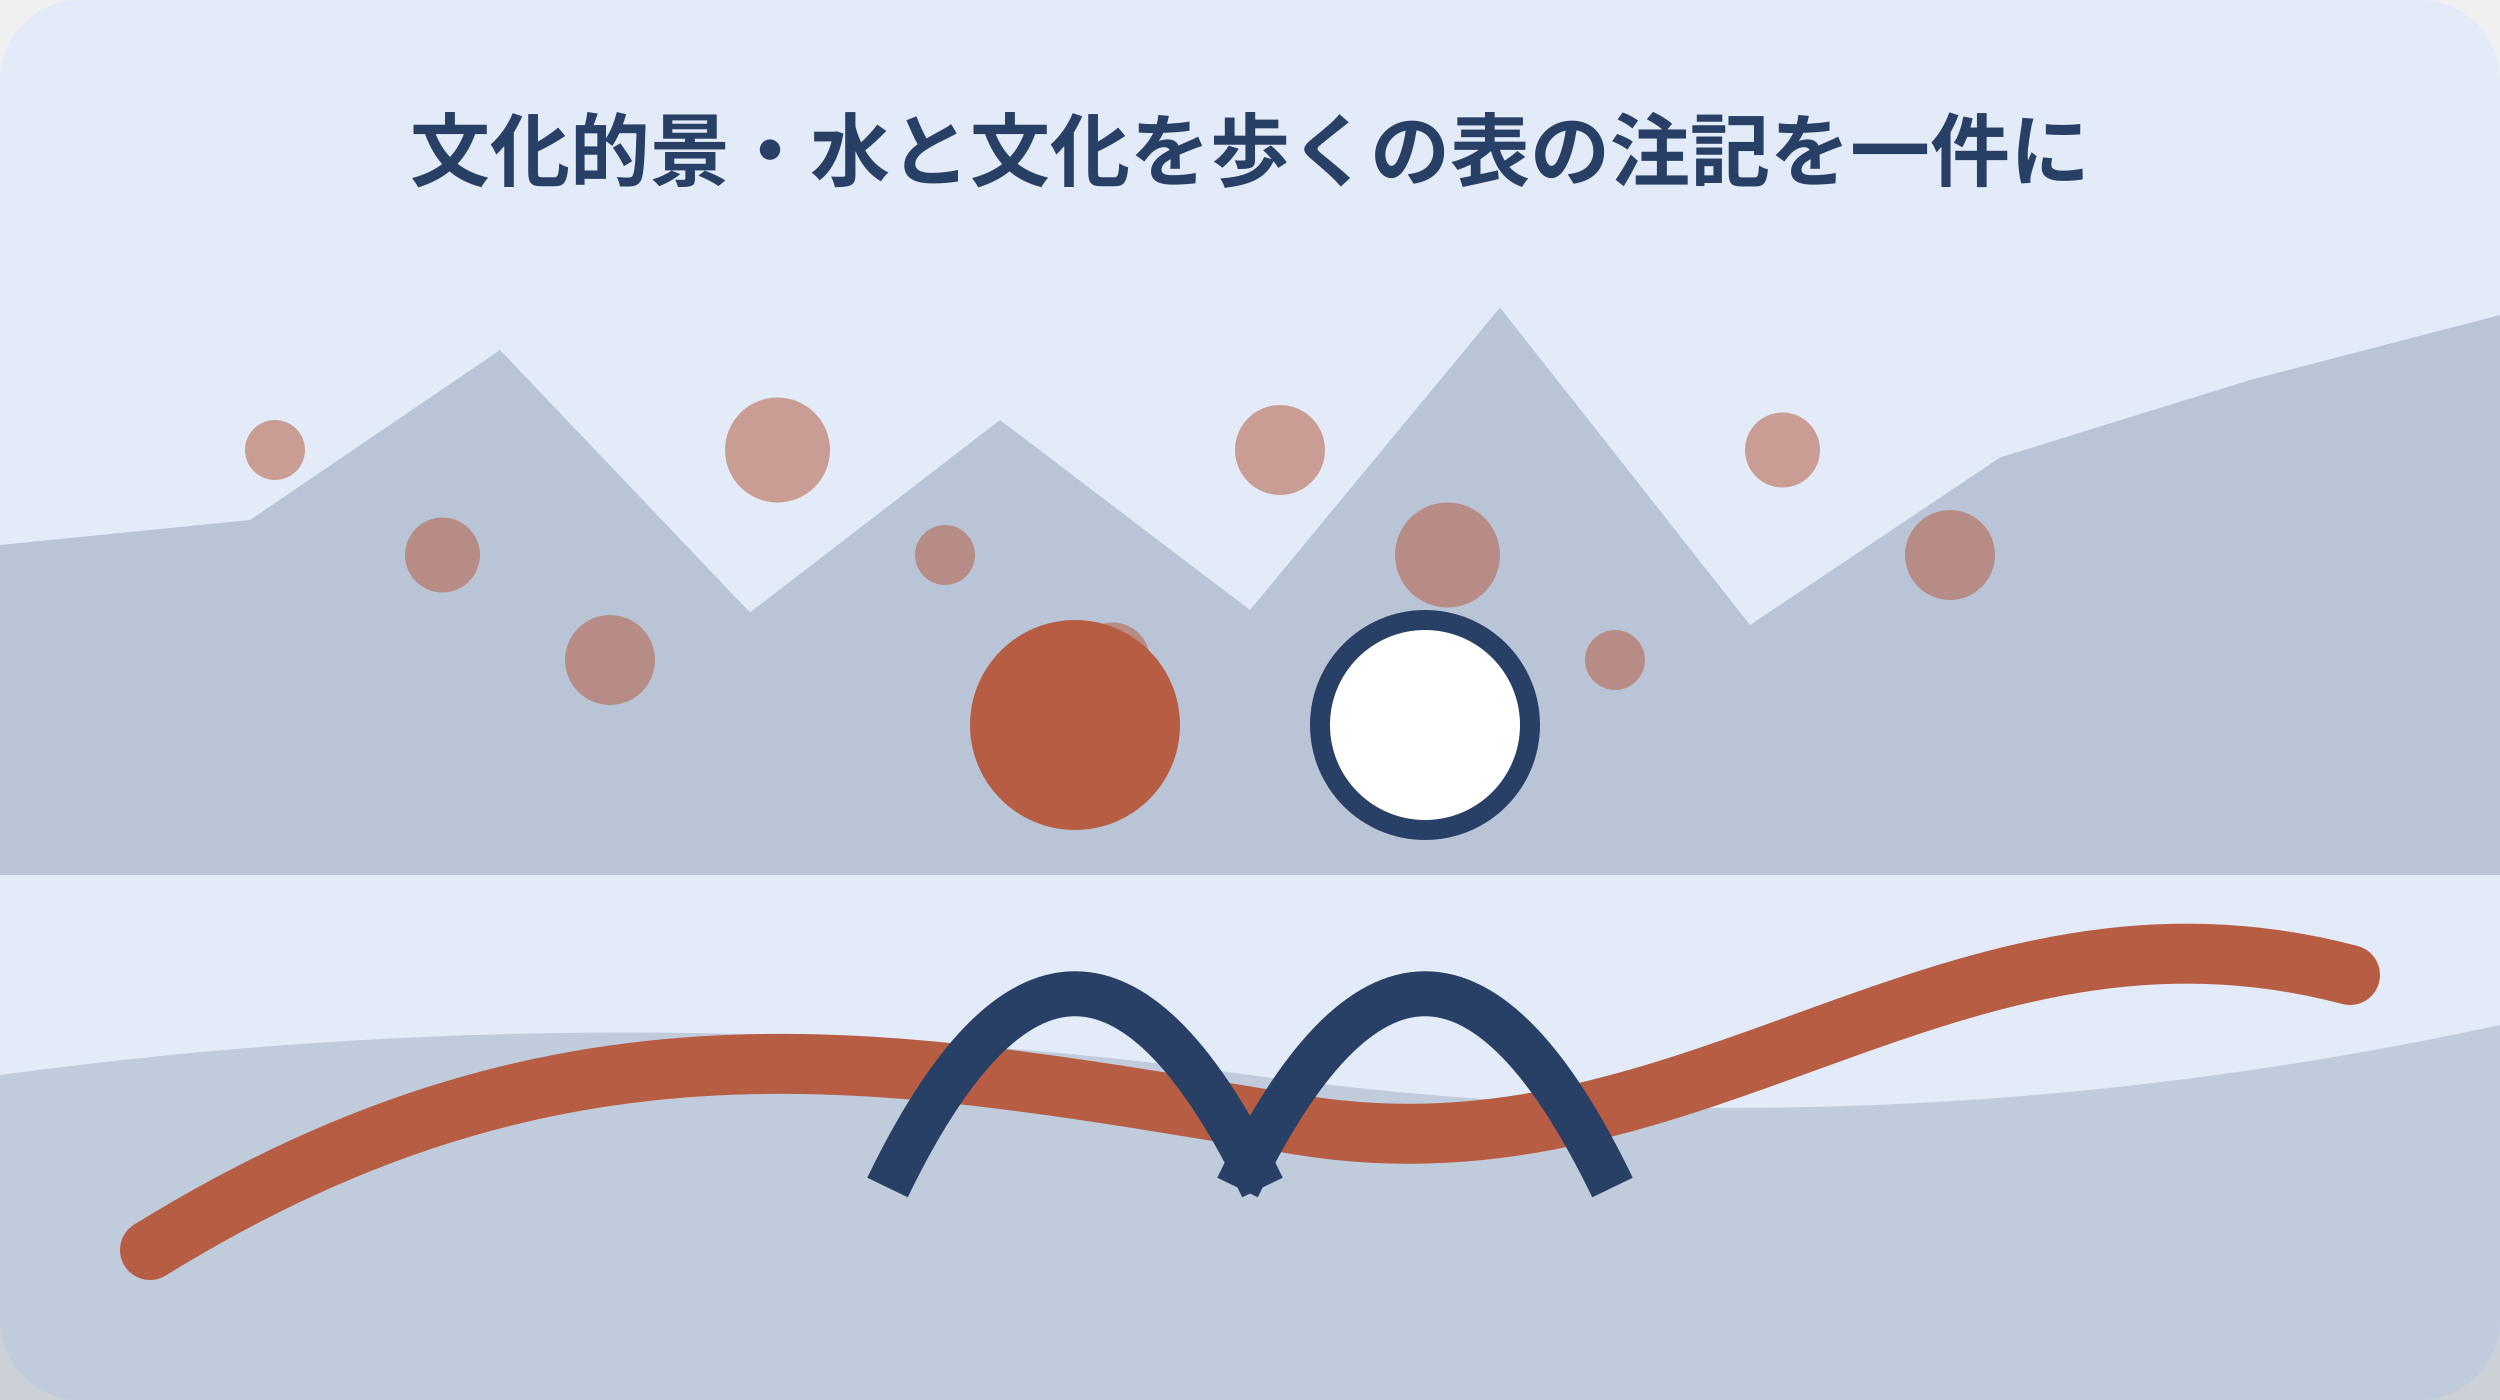
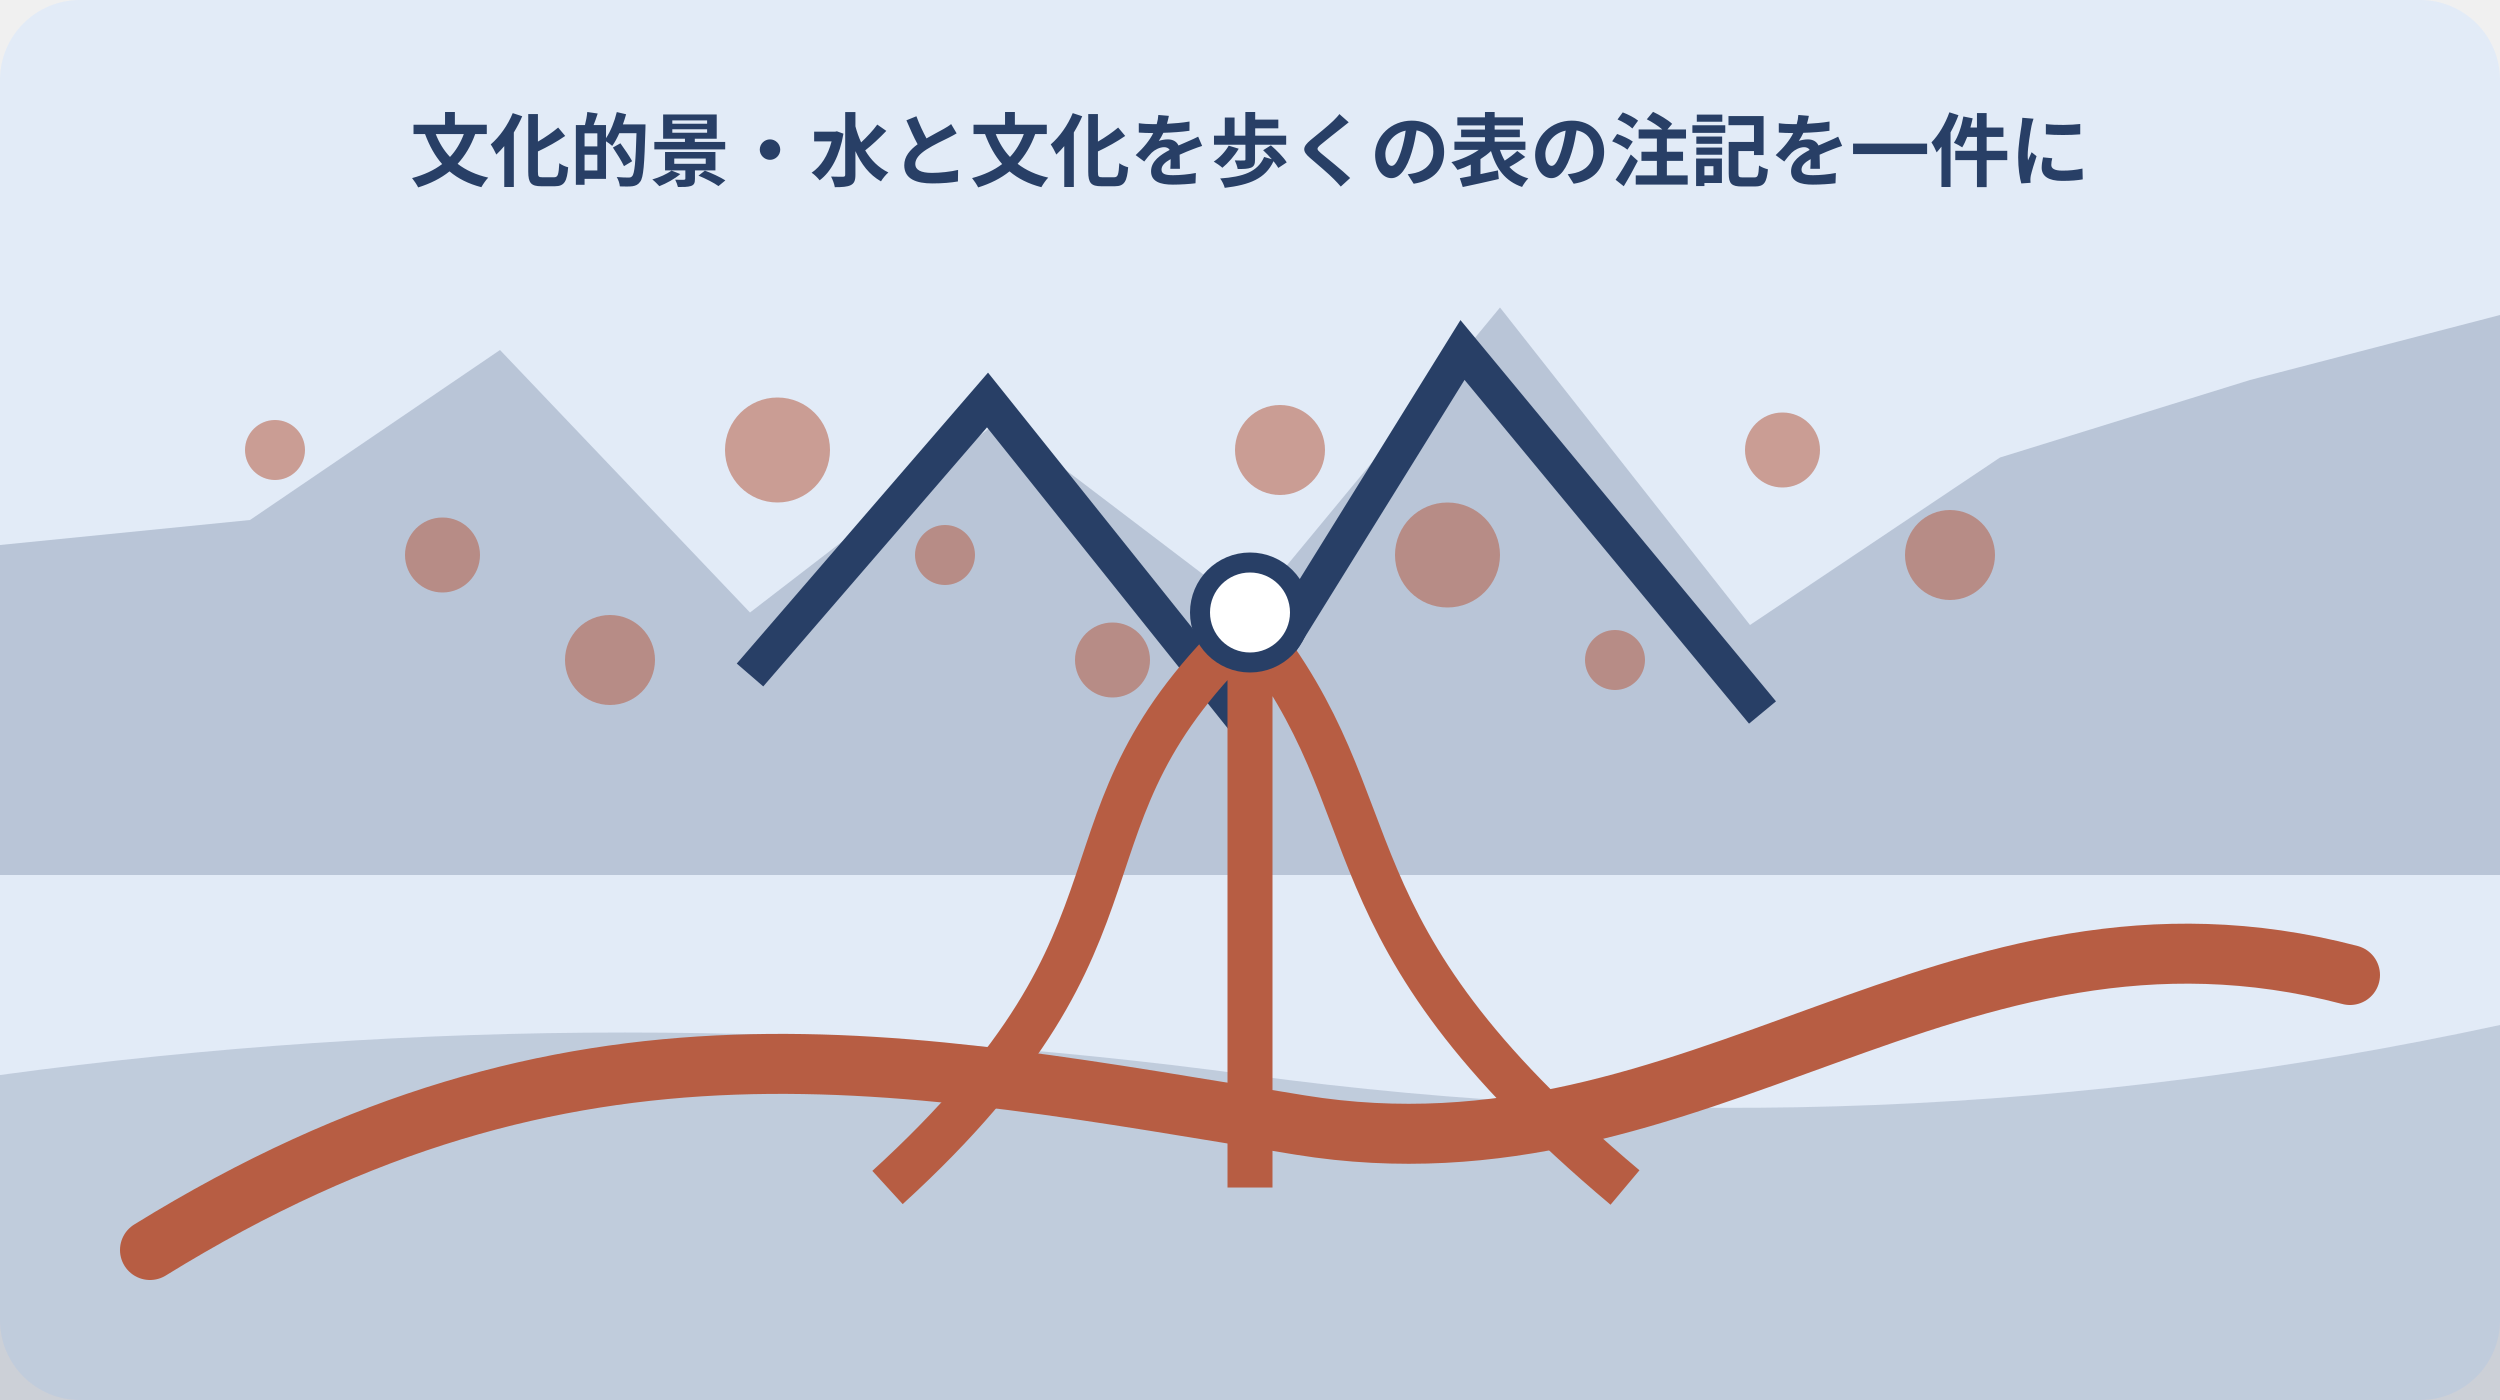
<svg xmlns="http://www.w3.org/2000/svg" width="1000" height="560" viewBox="0 0 1000 560" role="img" aria-labelledby="title desc" data-illustration="mori-editorial" data-topic-id="218" data-scene-index="1">
  <rect width="1000" height="560" rx="32" fill="#e2ebf7" />
  <polygon points="0,218 100,208 200,140 300,245 400,168 500,244 600,123 700,250 800,183 900,152 1000,126 1000,350 0,350" fill="#283f66" opacity=".22" />
  <path d="M0 430 Q250 396 500 430 T1000 410 V560 H0Z" fill="#283f66" opacity=".18" />
  <path d="M60 500 C230 395 360 424 520 450 S780 348 940 390" fill="none" stroke="#b75d43" stroke-width="24" stroke-linecap="round" />
  <circle cx="110" cy="180" r="12" fill="#b75d43" opacity=".55" />
  <circle cx="177" cy="222" r="15" fill="#b75d43" opacity=".55" />
  <circle cx="244" cy="264" r="18" fill="#b75d43" opacity=".55" />
  <circle cx="311" cy="180" r="21" fill="#b75d43" opacity=".55" />
  <circle cx="378" cy="222" r="12" fill="#b75d43" opacity=".55" />
  <circle cx="445" cy="264" r="15" fill="#b75d43" opacity=".55" />
  <circle cx="512" cy="180" r="18" fill="#b75d43" opacity=".55" />
  <circle cx="579" cy="222" r="21" fill="#b75d43" opacity=".55" />
  <circle cx="646" cy="264" r="12" fill="#b75d43" opacity=".55" />
  <circle cx="713" cy="180" r="15" fill="#b75d43" opacity=".55" />
  <circle cx="780" cy="222" r="18" fill="#b75d43" opacity=".55" />
-   <g data-scene="people">
-     <circle cx="430" cy="290" r="42" fill="#b75d43" />
-     <circle cx="570" cy="290" r="42" fill="#fff" stroke="#283f66" stroke-width="8" />
-     <path d="M355 475q75-155 150 0M495 475q75-155 150 0" fill="none" stroke="#283f66" stroke-width="18" />
+   <g data-scene="ota-river-basin">
+     <path d="M300 270 395 160l100 125 90-145 120 145" fill="none" stroke="#283f66" stroke-width="14" />
+     <path d="M500 250c-85 80-30 120-145 225M500 250c60 75 25 120 150 225M500 250v225" fill="none" stroke="#b75d43" stroke-width="18" />
+     <circle cx="500" cy="245" r="20" fill="#fff" stroke="#283f66" stroke-width="8" />
  </g>
  <text x="500" y="72" text-anchor="middle" font-family="sans-serif" font-size="32" font-weight="700" fill="#283f66">文化的景・水と文化を歩くの表の注記を一件に</text>
</svg>
